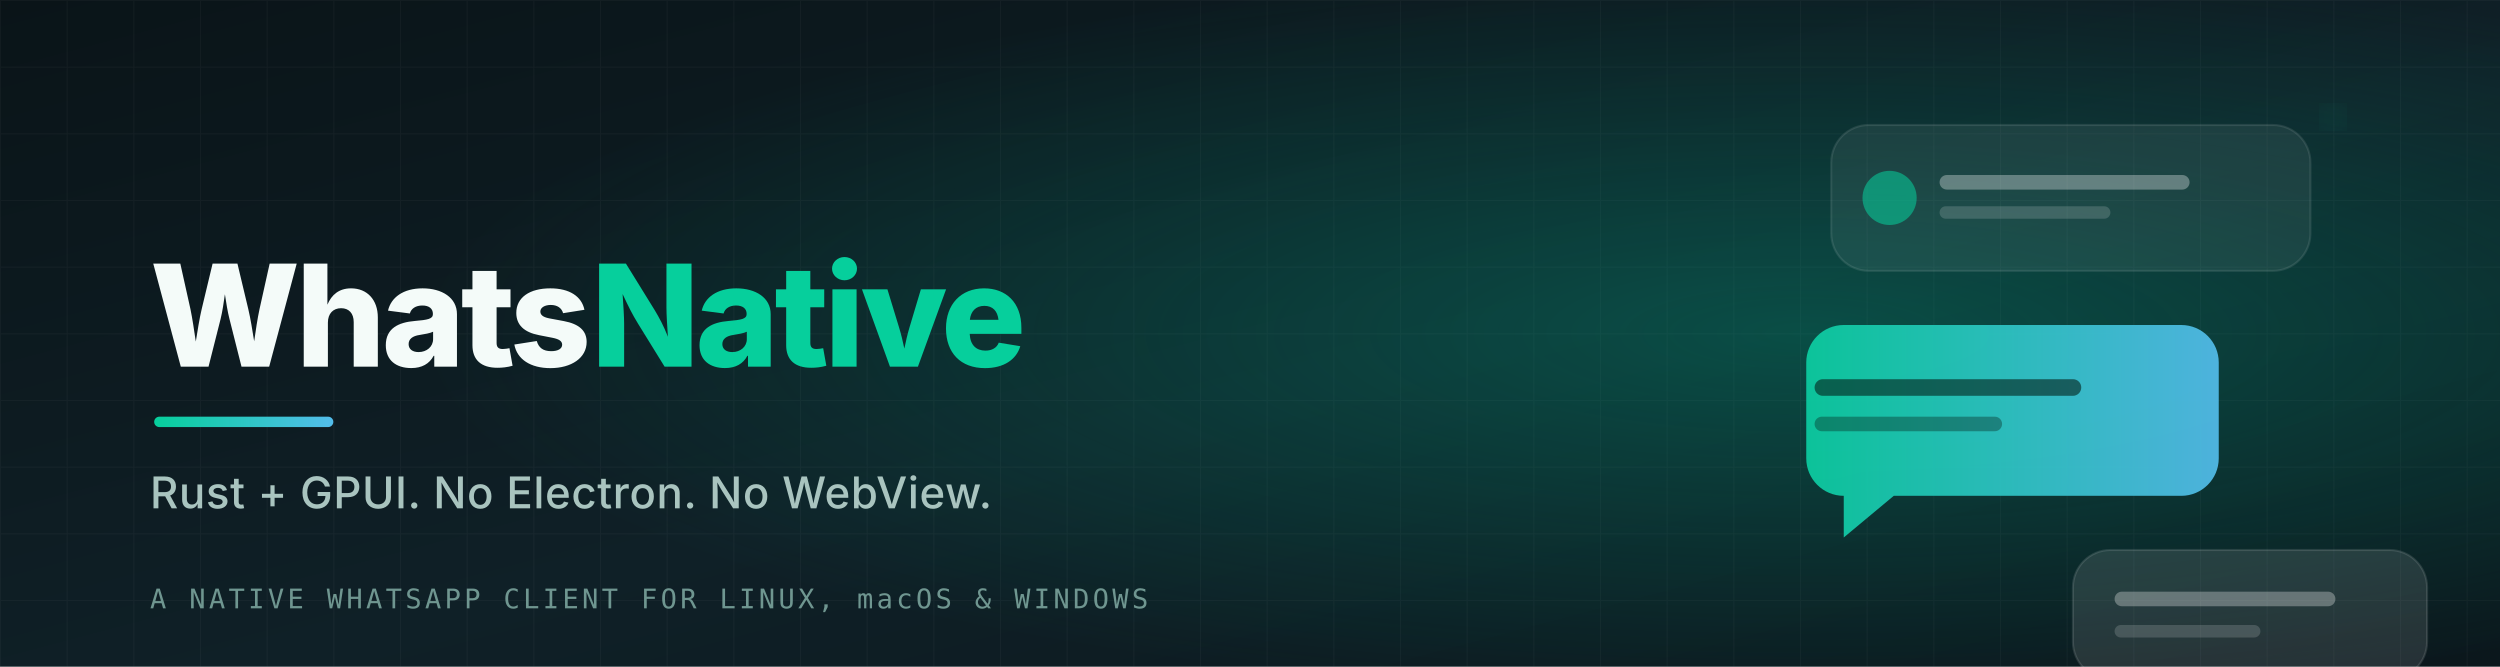
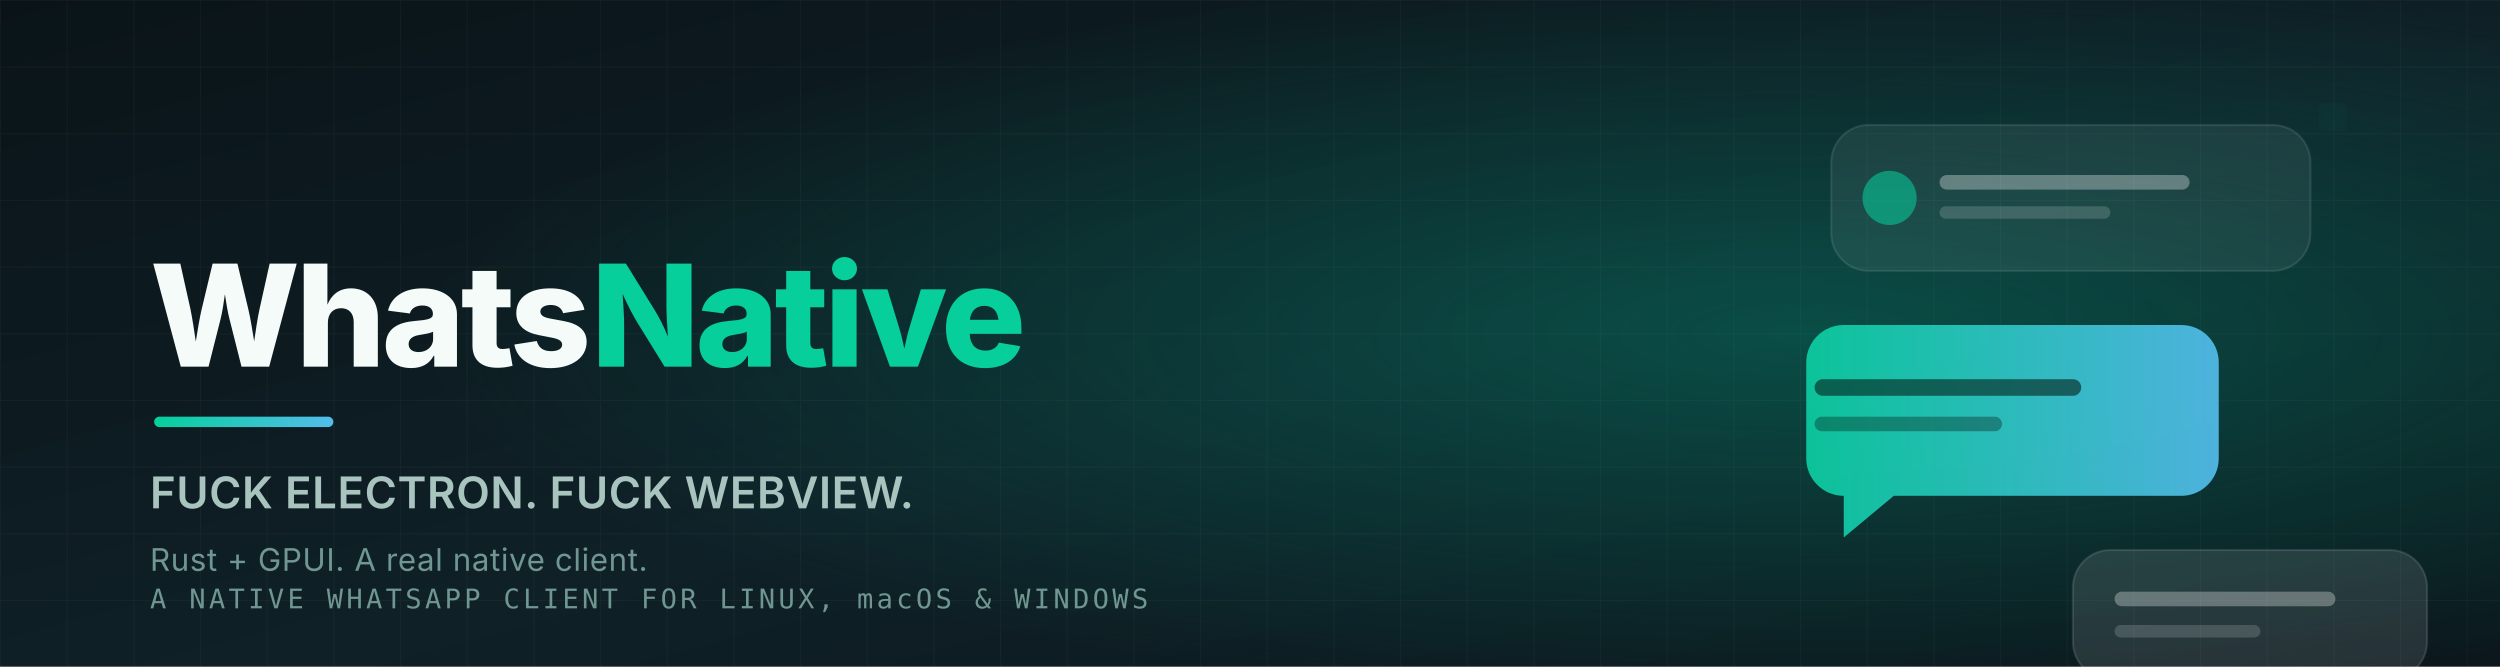
<svg xmlns="http://www.w3.org/2000/svg" viewBox="0 0 1200 320" width="1200" height="320" role="img" aria-label="WhatsNative — a native WhatsApp client built with Rust and GPUI">
  <defs>
    <linearGradient id="bg" x1="0" y1="0" x2="1" y2="1">
      <stop offset="0" stop-color="#0a1418" />
      <stop offset="0.55" stop-color="#0f2027" />
      <stop offset="1" stop-color="#0b171c" />
    </linearGradient>
    <radialGradient id="glow" cx="0.72" cy="0.5" r="0.55">
      <stop offset="0" stop-color="#00a884" stop-opacity="0.34" />
      <stop offset="1" stop-color="#00a884" stop-opacity="0" />
    </radialGradient>
    <linearGradient id="accent" x1="0" y1="0" x2="1" y2="0">
      <stop offset="0" stop-color="#06cf9c" />
      <stop offset="1" stop-color="#53bdeb" />
    </linearGradient>
    <pattern id="grid" width="32" height="32" patternUnits="userSpaceOnUse">
      <path d="M32 0H0V32" fill="none" stroke="#ffffff" stroke-opacity="0.035" stroke-width="1" />
    </pattern>
    <filter id="soft" x="-30%" y="-30%" width="160%" height="160%">
      <feGaussianBlur stdDeviation="10" />
    </filter>
  </defs>
  <rect width="1200" height="320" fill="url(#bg)" />
  <rect width="1200" height="320" fill="url(#grid)" />
  <rect width="1200" height="320" fill="url(#glow)" />
  <g transform="translate(845 52)">
    <rect x="34" y="8" width="230" height="70" rx="18" fill="#ffffff" fill-opacity="0.07" stroke="#ffffff" stroke-opacity="0.10" />
    <circle cx="62" cy="43" r="13" fill="#06cf9c" fill-opacity="0.55" />
    <rect x="86" y="32" width="120" height="7" rx="3.5" fill="#ffffff" fill-opacity="0.32" />
    <rect x="86" y="47" width="82" height="6" rx="3" fill="#ffffff" fill-opacity="0.16" />
    <path d="M6 104h196a18 18 0 0 1 18 18v46a18 18 0 0 1-18 18H64l-24 20v-20a18 18 0 0 1-18-18v-46a18 18 0 0 1 18-18z" fill="url(#accent)" fill-opacity="0.92" />
    <rect x="26" y="130" width="128" height="8" rx="4" fill="#06251f" fill-opacity="0.62" />
    <rect x="26" y="148" width="90" height="7" rx="3.5" fill="#06251f" fill-opacity="0.38" />
    <rect x="150" y="212" width="170" height="62" rx="18" fill="#ffffff" fill-opacity="0.11" stroke="#ffffff" stroke-opacity="0.12" />
    <rect x="170" y="232" width="106" height="7" rx="3.5" fill="#ffffff" fill-opacity="0.30" />
    <rect x="170" y="248" width="70" height="6" rx="3" fill="#ffffff" fill-opacity="0.16" />
  </g>
  <g transform="translate(72 118)">
    <text x="0" y="58" font-family="Inter, 'Segoe UI', system-ui, -apple-system, sans-serif" font-size="68" font-weight="800" letter-spacing="-2" fill="#f4fbf9">Whats<tspan fill="#06cf9c">Native</tspan>
    </text>
    <rect x="2" y="82" width="86" height="5" rx="2.5" fill="url(#accent)" />
-     <text x="0" y="126" font-family="Inter, 'Segoe UI', system-ui, -apple-system, sans-serif" font-size="21" font-weight="500" letter-spacing="0.3" fill="#a9c4bf">Rust + GPUI. No Electron. No WebView.</text>
+     <text x="0" y="126" font-family="Inter, 'Segoe UI', system-ui, -apple-system, sans-serif" font-size="21" font-weight="600" letter-spacing="0.3" fill="#a9c4bf">FUCK ELECTRON. FUCK WEBVIEW.</text>
+     <text x="0" y="156" font-family="Inter, 'Segoe UI', system-ui, -apple-system, sans-serif" font-size="15" font-weight="400" letter-spacing="0.3" fill="#6f9690">Rust + GPUI. A real native client.</text>
  </g>
  <text x="72" y="292" font-family="ui-monospace, SFMono-Regular, Menlo, monospace" font-size="13" letter-spacing="1.6" fill="#6f9690">A NATIVE WHATSAPP CLIENT FOR LINUX, macOS &amp; WINDOWS</text>
  <circle cx="1120" cy="56" r="4" fill="#06cf9c" filter="url(#soft)" />
</svg>
